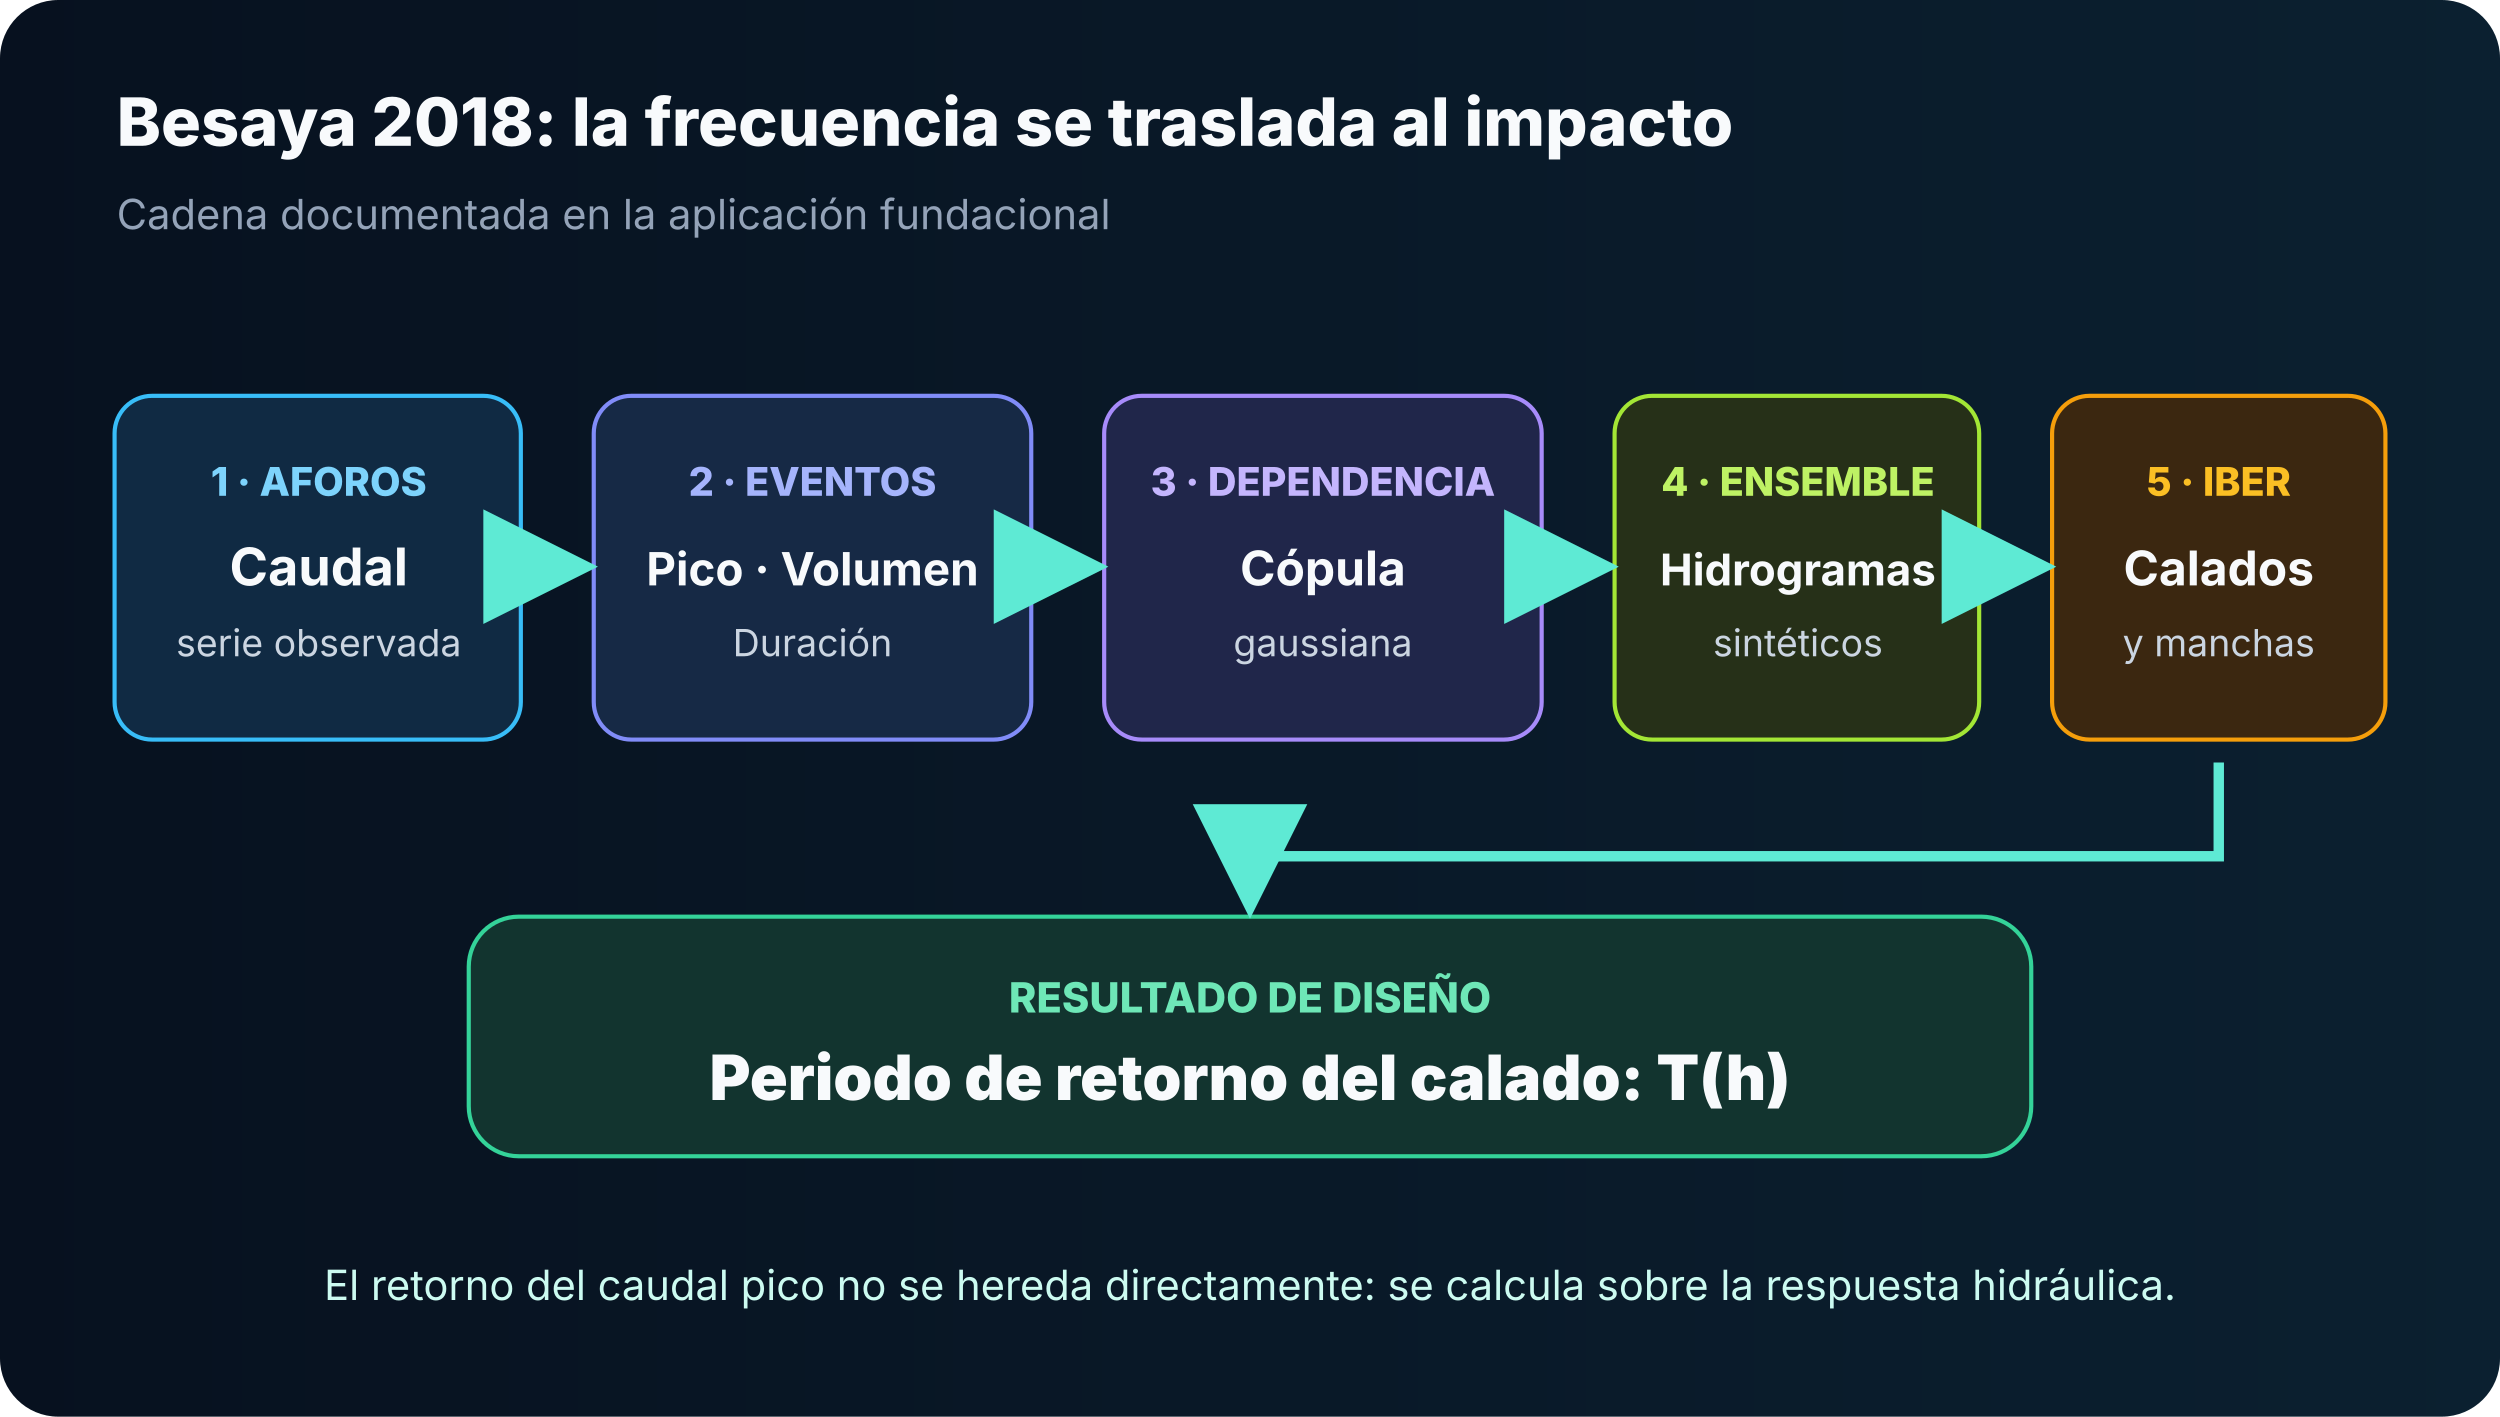
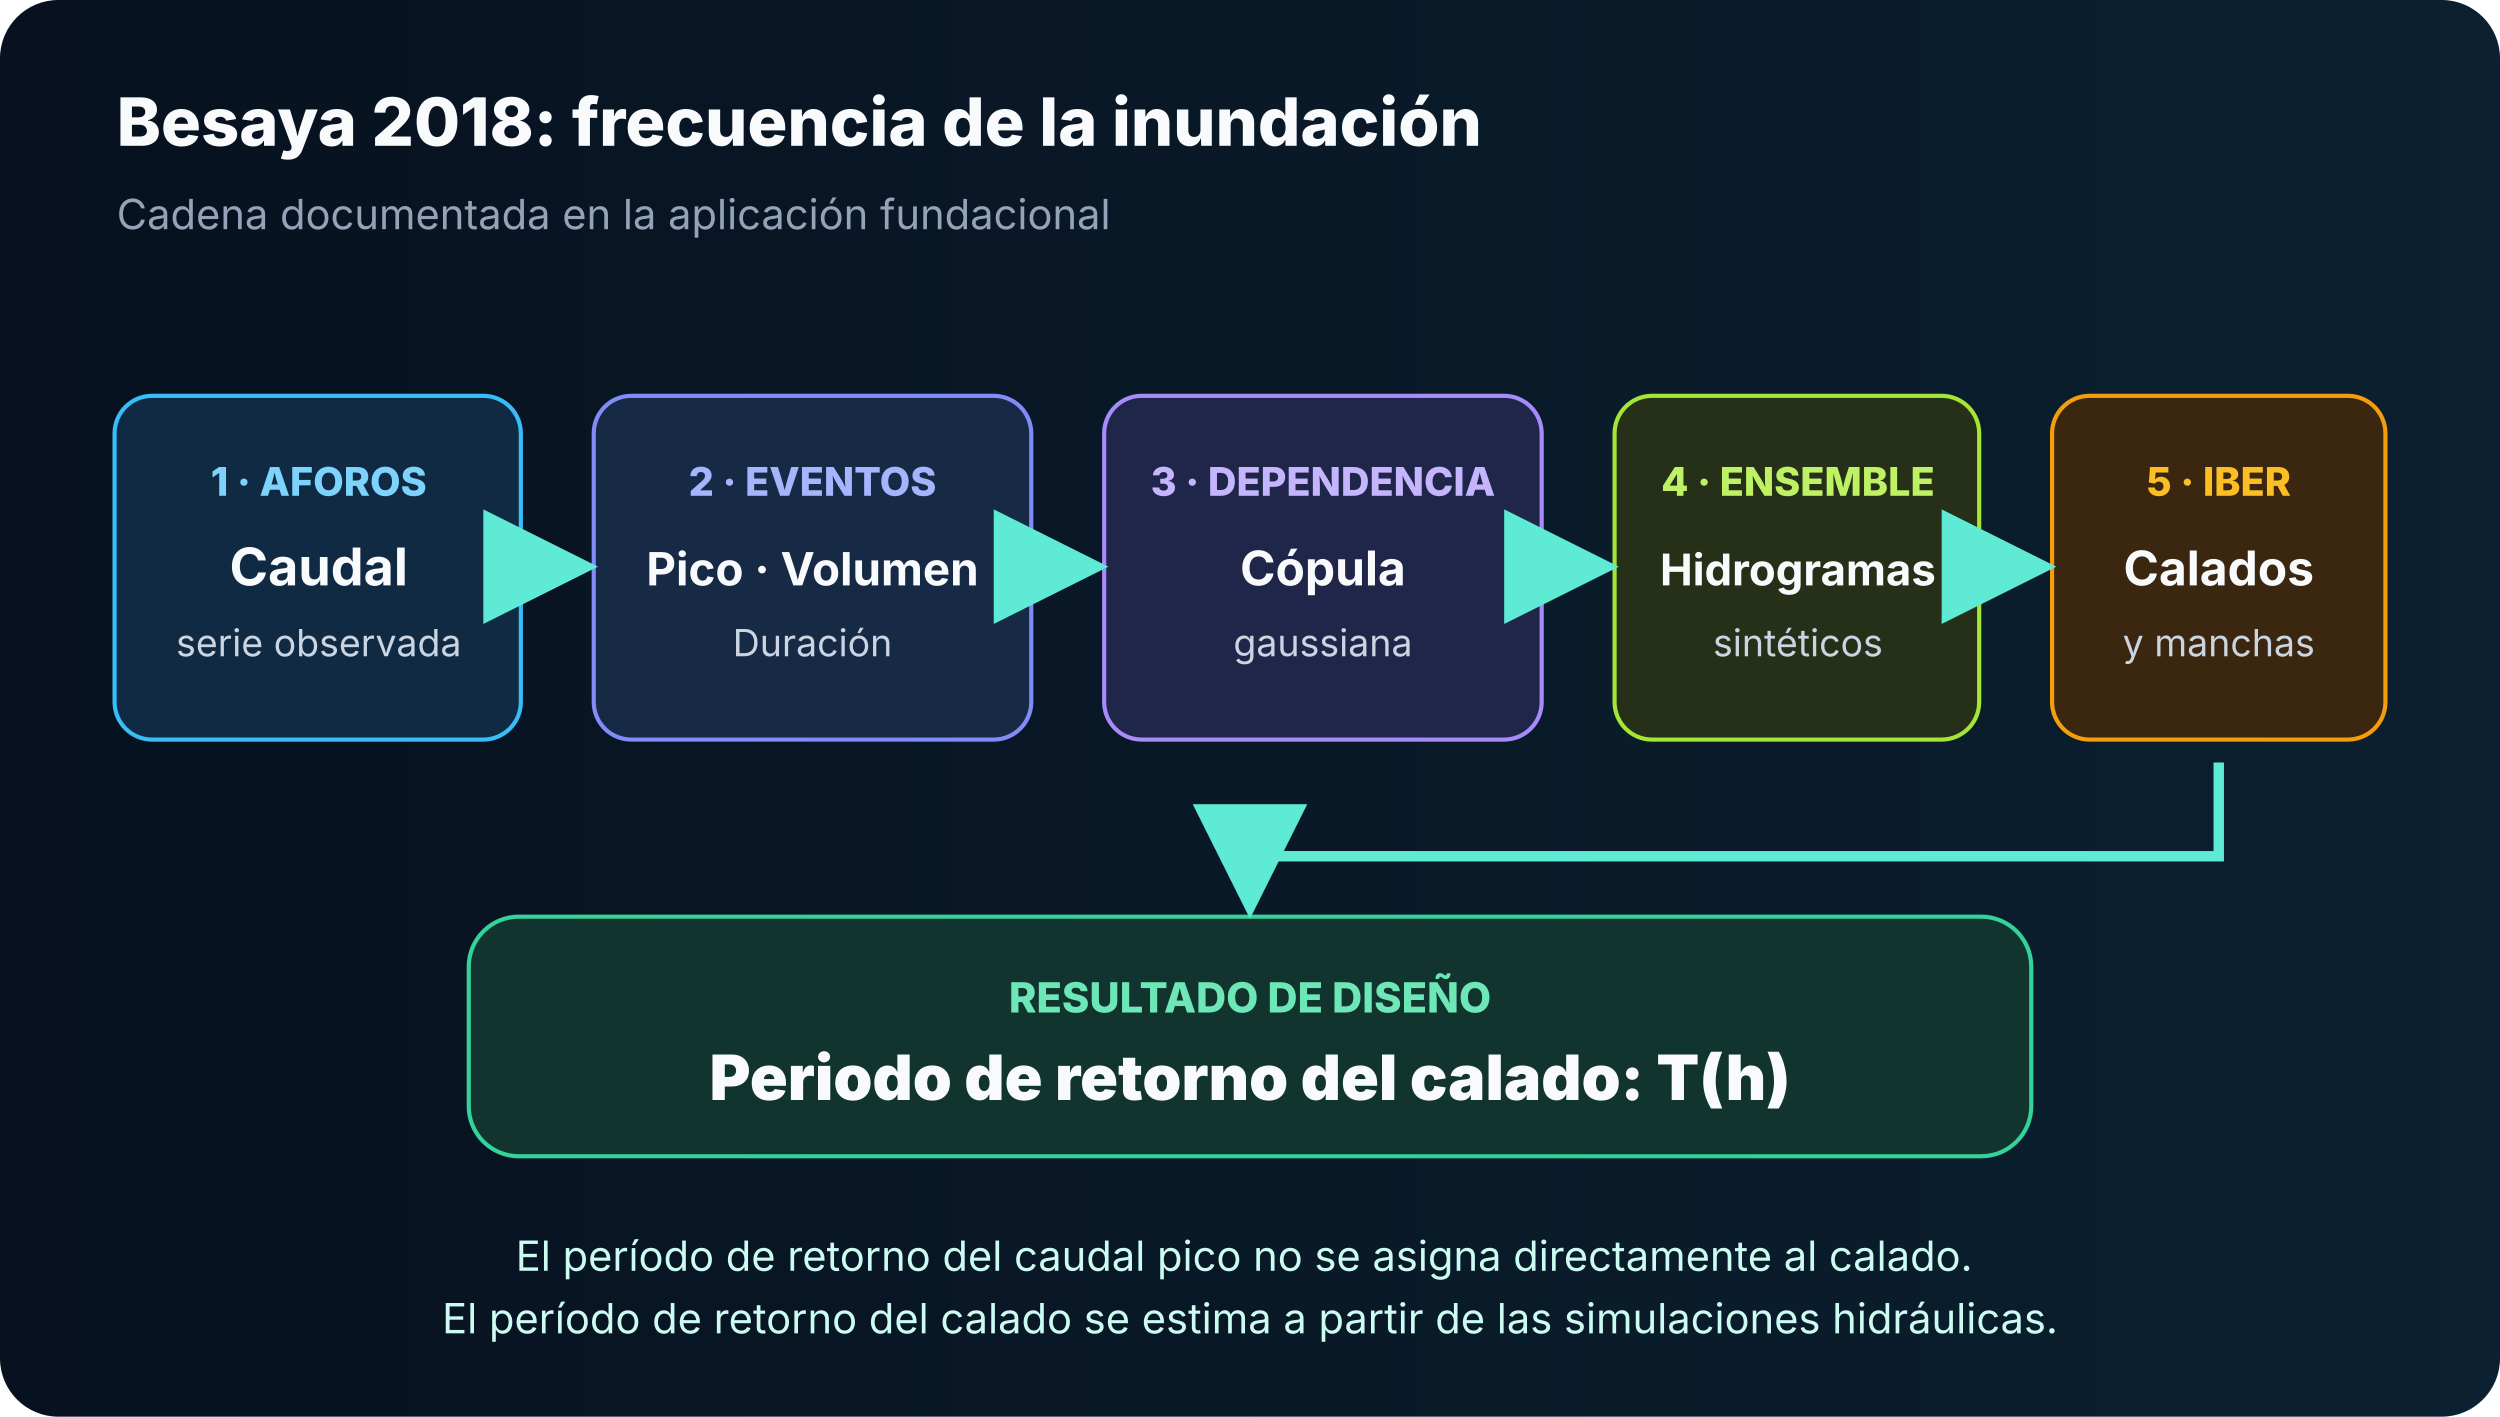
<svg xmlns="http://www.w3.org/2000/svg" viewBox="0 0 1200 680" role="img" aria-labelledby="t d">
  <defs>
    <marker id="a" markerWidth="11" markerHeight="11" refX="9" refY="5.5" orient="auto">
      <path d="M0 0L11 5.5 0 11z" fill="#5eead4" />
    </marker>
    <linearGradient id="bg">
      <stop stop-color="#07111f" />
      <stop offset="1" stop-color="#0b2030" />
    </linearGradient>
  </defs>
  <rect width="1200" height="680" rx="28" fill="url(#bg)" />
-   <text x="56" y="70" font-family="Inter,Arial,sans-serif" font-size="32" font-weight="800" fill="#f8fafc">Besaya 2018: la frecuencia se traslada al impacto</text>
+   <text x="56" y="70" font-family="Inter,Arial,sans-serif" font-size="32" font-weight="800" fill="#f8fafc">Besaya 2018: frecuencia de la inundación</text>
  <text x="56" y="110" font-family="Inter,Arial,sans-serif" font-size="20" fill="#94a3b8">Cadena documentada en la aplicación fundacional</text>
  <g font-family="Inter,Arial,sans-serif">
    <g transform="translate(55 190)">
      <rect width="195" height="165" rx="18" fill="#102a43" stroke="#38bdf8" stroke-width="2" />
      <text x="98" y="48" text-anchor="middle" fill="#7dd3fc" font-size="19" font-weight="800">1 · AFOROS</text>
      <text x="98" y="91" text-anchor="middle" fill="#f8fafc" font-size="25" font-weight="750">Caudal</text>
      <text x="98" y="125" text-anchor="middle" fill="#cbd5e1" font-size="18">serie observada</text>
    </g>
    <g transform="translate(285 190)">
      <rect width="210" height="165" rx="18" fill="#162945" stroke="#818cf8" stroke-width="2" />
      <text x="105" y="48" text-anchor="middle" fill="#a5b4fc" font-size="19" font-weight="800">2 · EVENTOS</text>
      <text x="105" y="91" text-anchor="middle" fill="#f8fafc" font-size="22" font-weight="750">Pico · Volumen</text>
      <text x="105" y="125" text-anchor="middle" fill="#cbd5e1" font-size="18">Duración</text>
    </g>
    <g transform="translate(530 190)">
      <rect width="210" height="165" rx="18" fill="#20264a" stroke="#a78bfa" stroke-width="2" />
      <text x="105" y="48" text-anchor="middle" fill="#c4b5fd" font-size="19" font-weight="800">3 · DEPENDENCIA</text>
      <text x="105" y="91" text-anchor="middle" fill="#f8fafc" font-size="23" font-weight="750">Cópula</text>
      <text x="105" y="125" text-anchor="middle" fill="#cbd5e1" font-size="18">gaussiana</text>
    </g>
    <g transform="translate(775 190)">
      <rect width="175" height="165" rx="18" fill="#263018" stroke="#a3e635" stroke-width="2" />
      <text x="88" y="48" text-anchor="middle" fill="#bef264" font-size="19" font-weight="800">4 · ENSEMBLE</text>
      <text x="88" y="91" text-anchor="middle" fill="#f8fafc" font-size="21" font-weight="750">Hidrogramas</text>
      <text x="88" y="125" text-anchor="middle" fill="#cbd5e1" font-size="18">sintéticos</text>
    </g>
    <g transform="translate(985 190)">
      <rect width="160" height="165" rx="18" fill="#3b2710" stroke="#f59e0b" stroke-width="2" />
      <text x="80" y="48" text-anchor="middle" fill="#fbbf24" font-size="19" font-weight="800">5 · IBER</text>
      <text x="80" y="91" text-anchor="middle" fill="#f8fafc" font-size="23" font-weight="750">Calados</text>
      <text x="80" y="125" text-anchor="middle" fill="#cbd5e1" font-size="18">y manchas</text>
    </g>
  </g>
  <g stroke="#5eead4" stroke-width="5" marker-end="url(#a)" fill="none">
    <path d="M257 272h20" />
    <path d="M502 272h20" />
    <path d="M747 272h20" />
    <path d="M957 272h20" />
  </g>
  <rect x="225" y="440" width="750" height="115" rx="24" fill="#12342f" stroke="#34d399" stroke-width="2" />
  <text x="600" y="486" text-anchor="middle" font-family="Inter,Arial,sans-serif" font-size="20" font-weight="800" fill="#6ee7b7">RESULTADO DE DISEÑO</text>
  <text x="600" y="528" text-anchor="middle" font-family="Inter,Arial,sans-serif" font-size="30" font-weight="850" fill="#f8fafc">Periodo de retorno del calado: T(h)</text>
  <path d="M1065 366v45H600v20" stroke="#5eead4" stroke-width="5" marker-end="url(#a)" fill="none" />
-   <text x="600" y="624" text-anchor="middle" font-family="Inter,Arial,sans-serif" font-size="20" fill="#ccfbf1">El retorno del caudal pico no se hereda directamente: se calcula sobre la respuesta hidráulica.</text>
+   <text x="600" y="624" text-anchor="middle" font-family="Inter,Arial,sans-serif" font-size="20" fill="#ccfbf1">
+     <tspan x="600" dy="-14">El período de retorno del caudal pico no se asigna directamente al calado.</tspan>
+     <tspan x="600" dy="30">El período de retorno del calado se estima a partir de las simulaciones hidráulicas.</tspan>
+   </text>
</svg>
